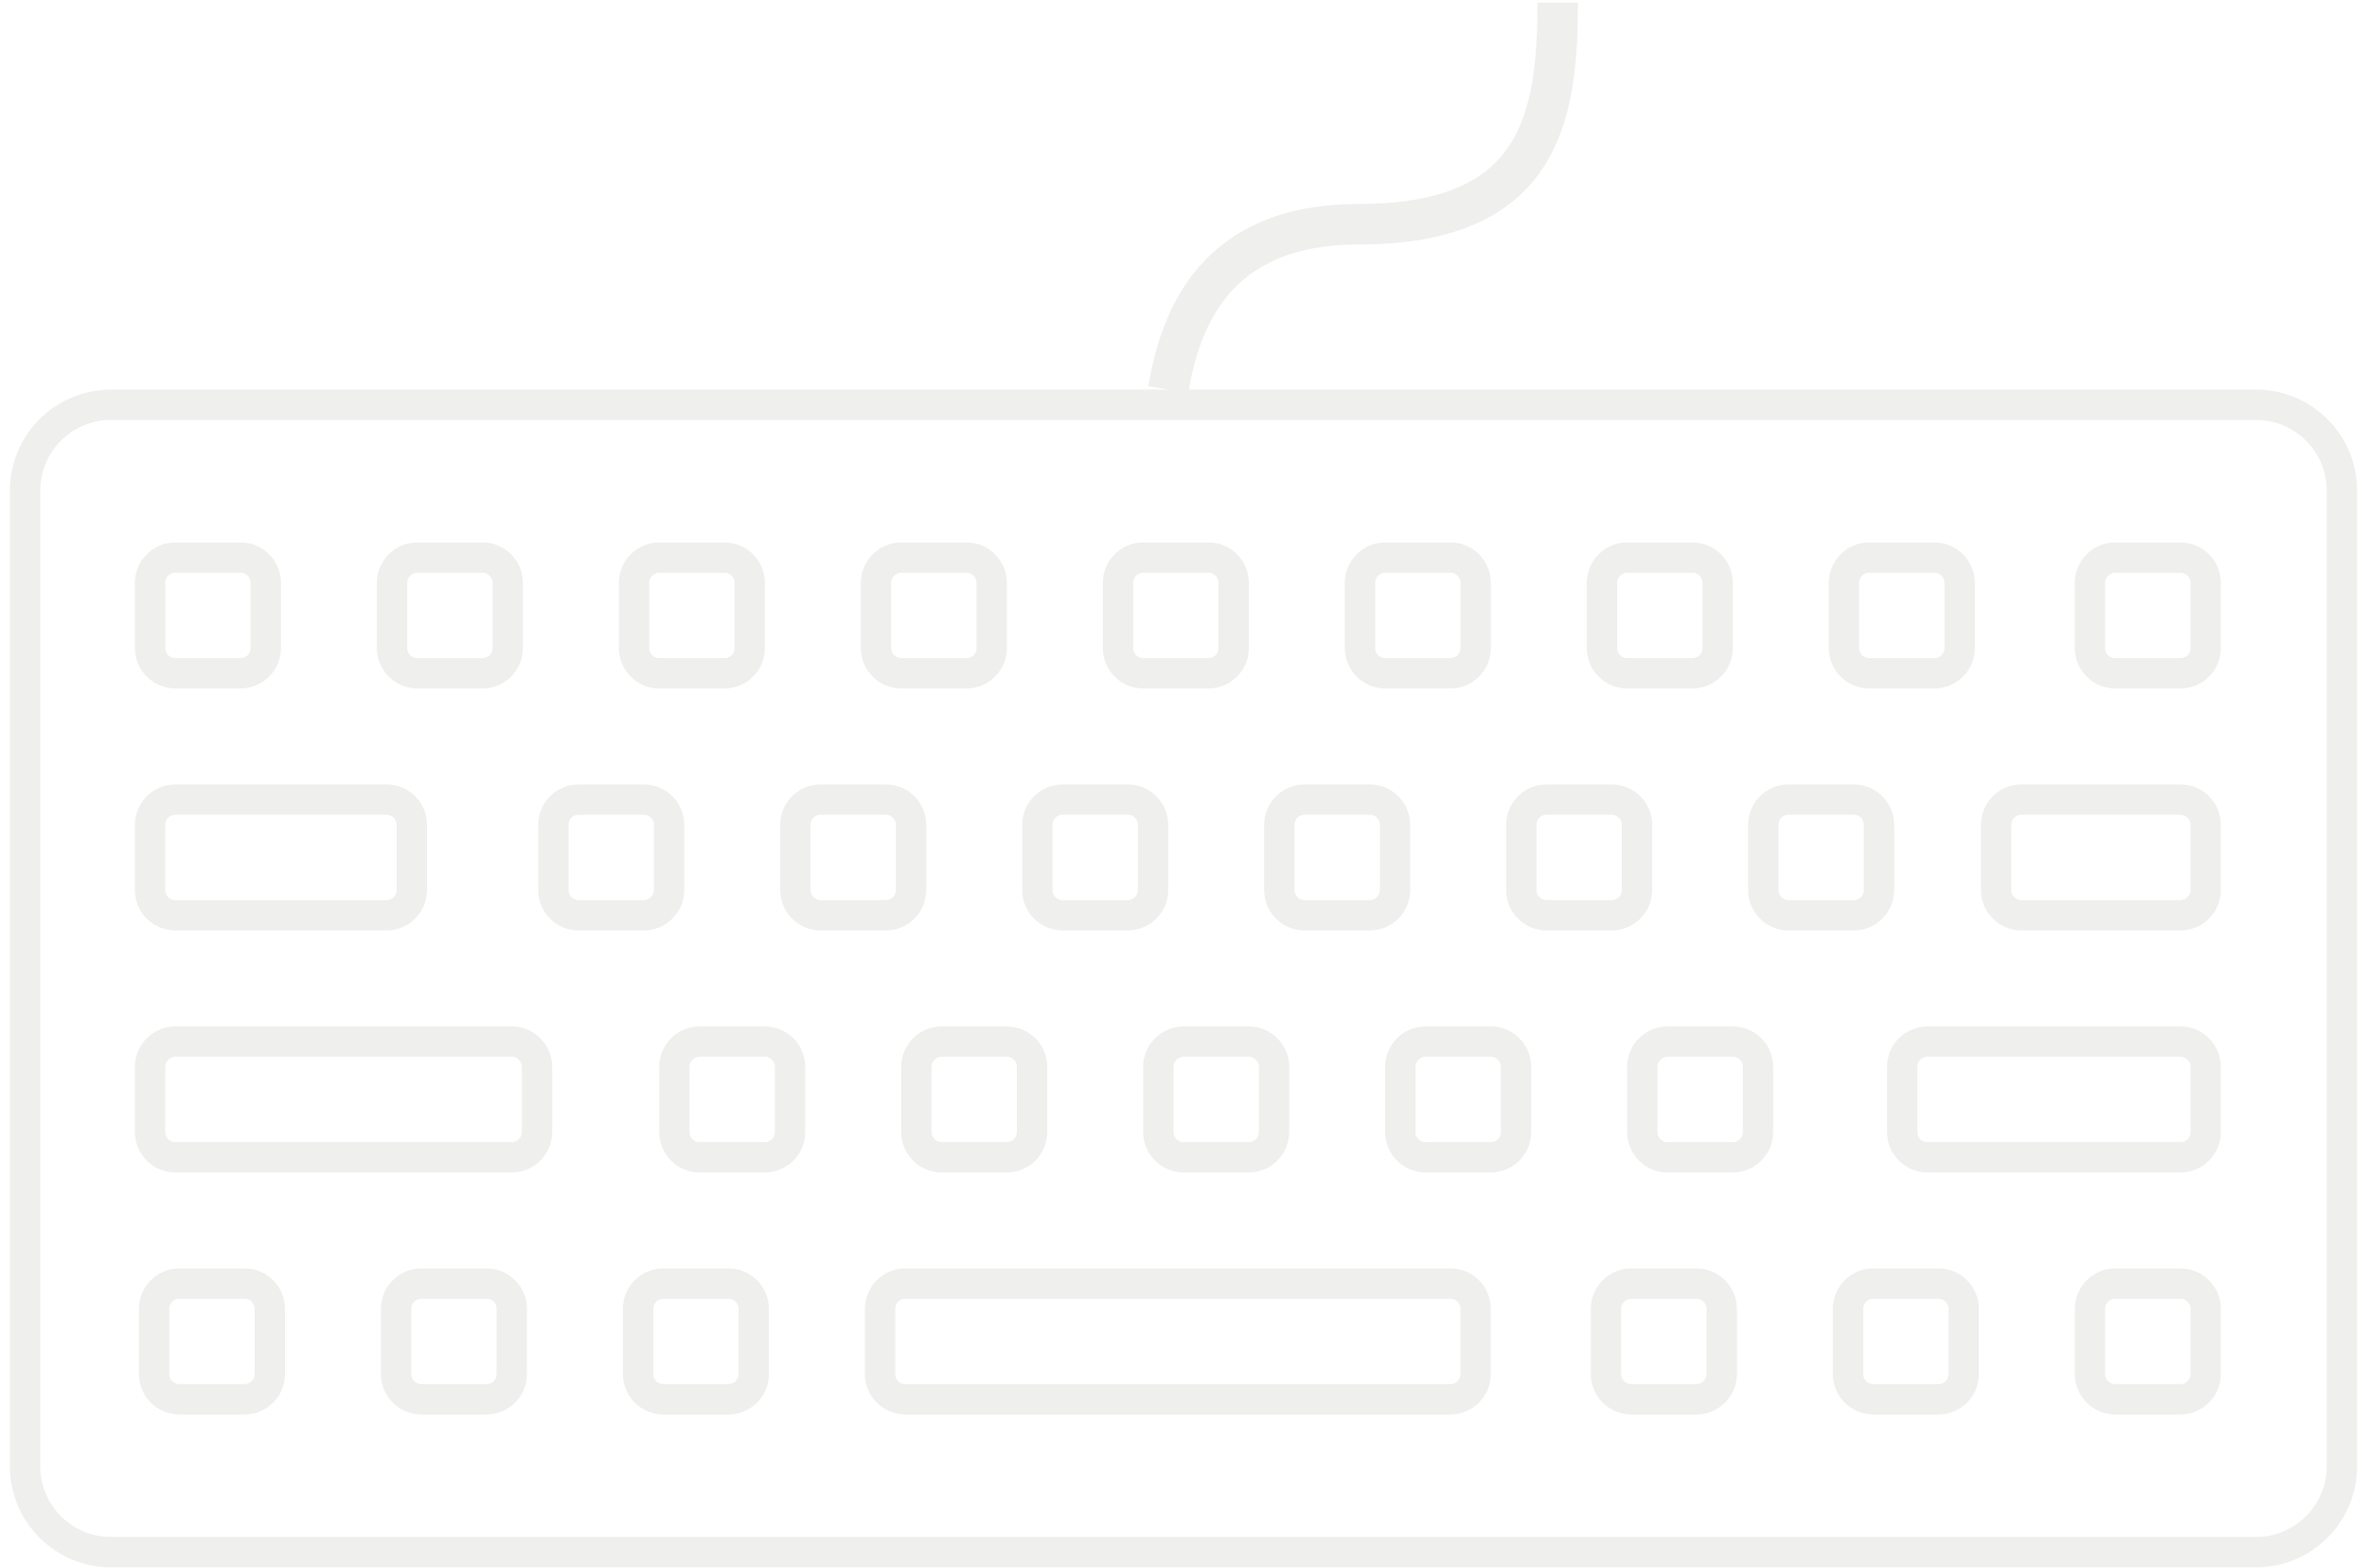
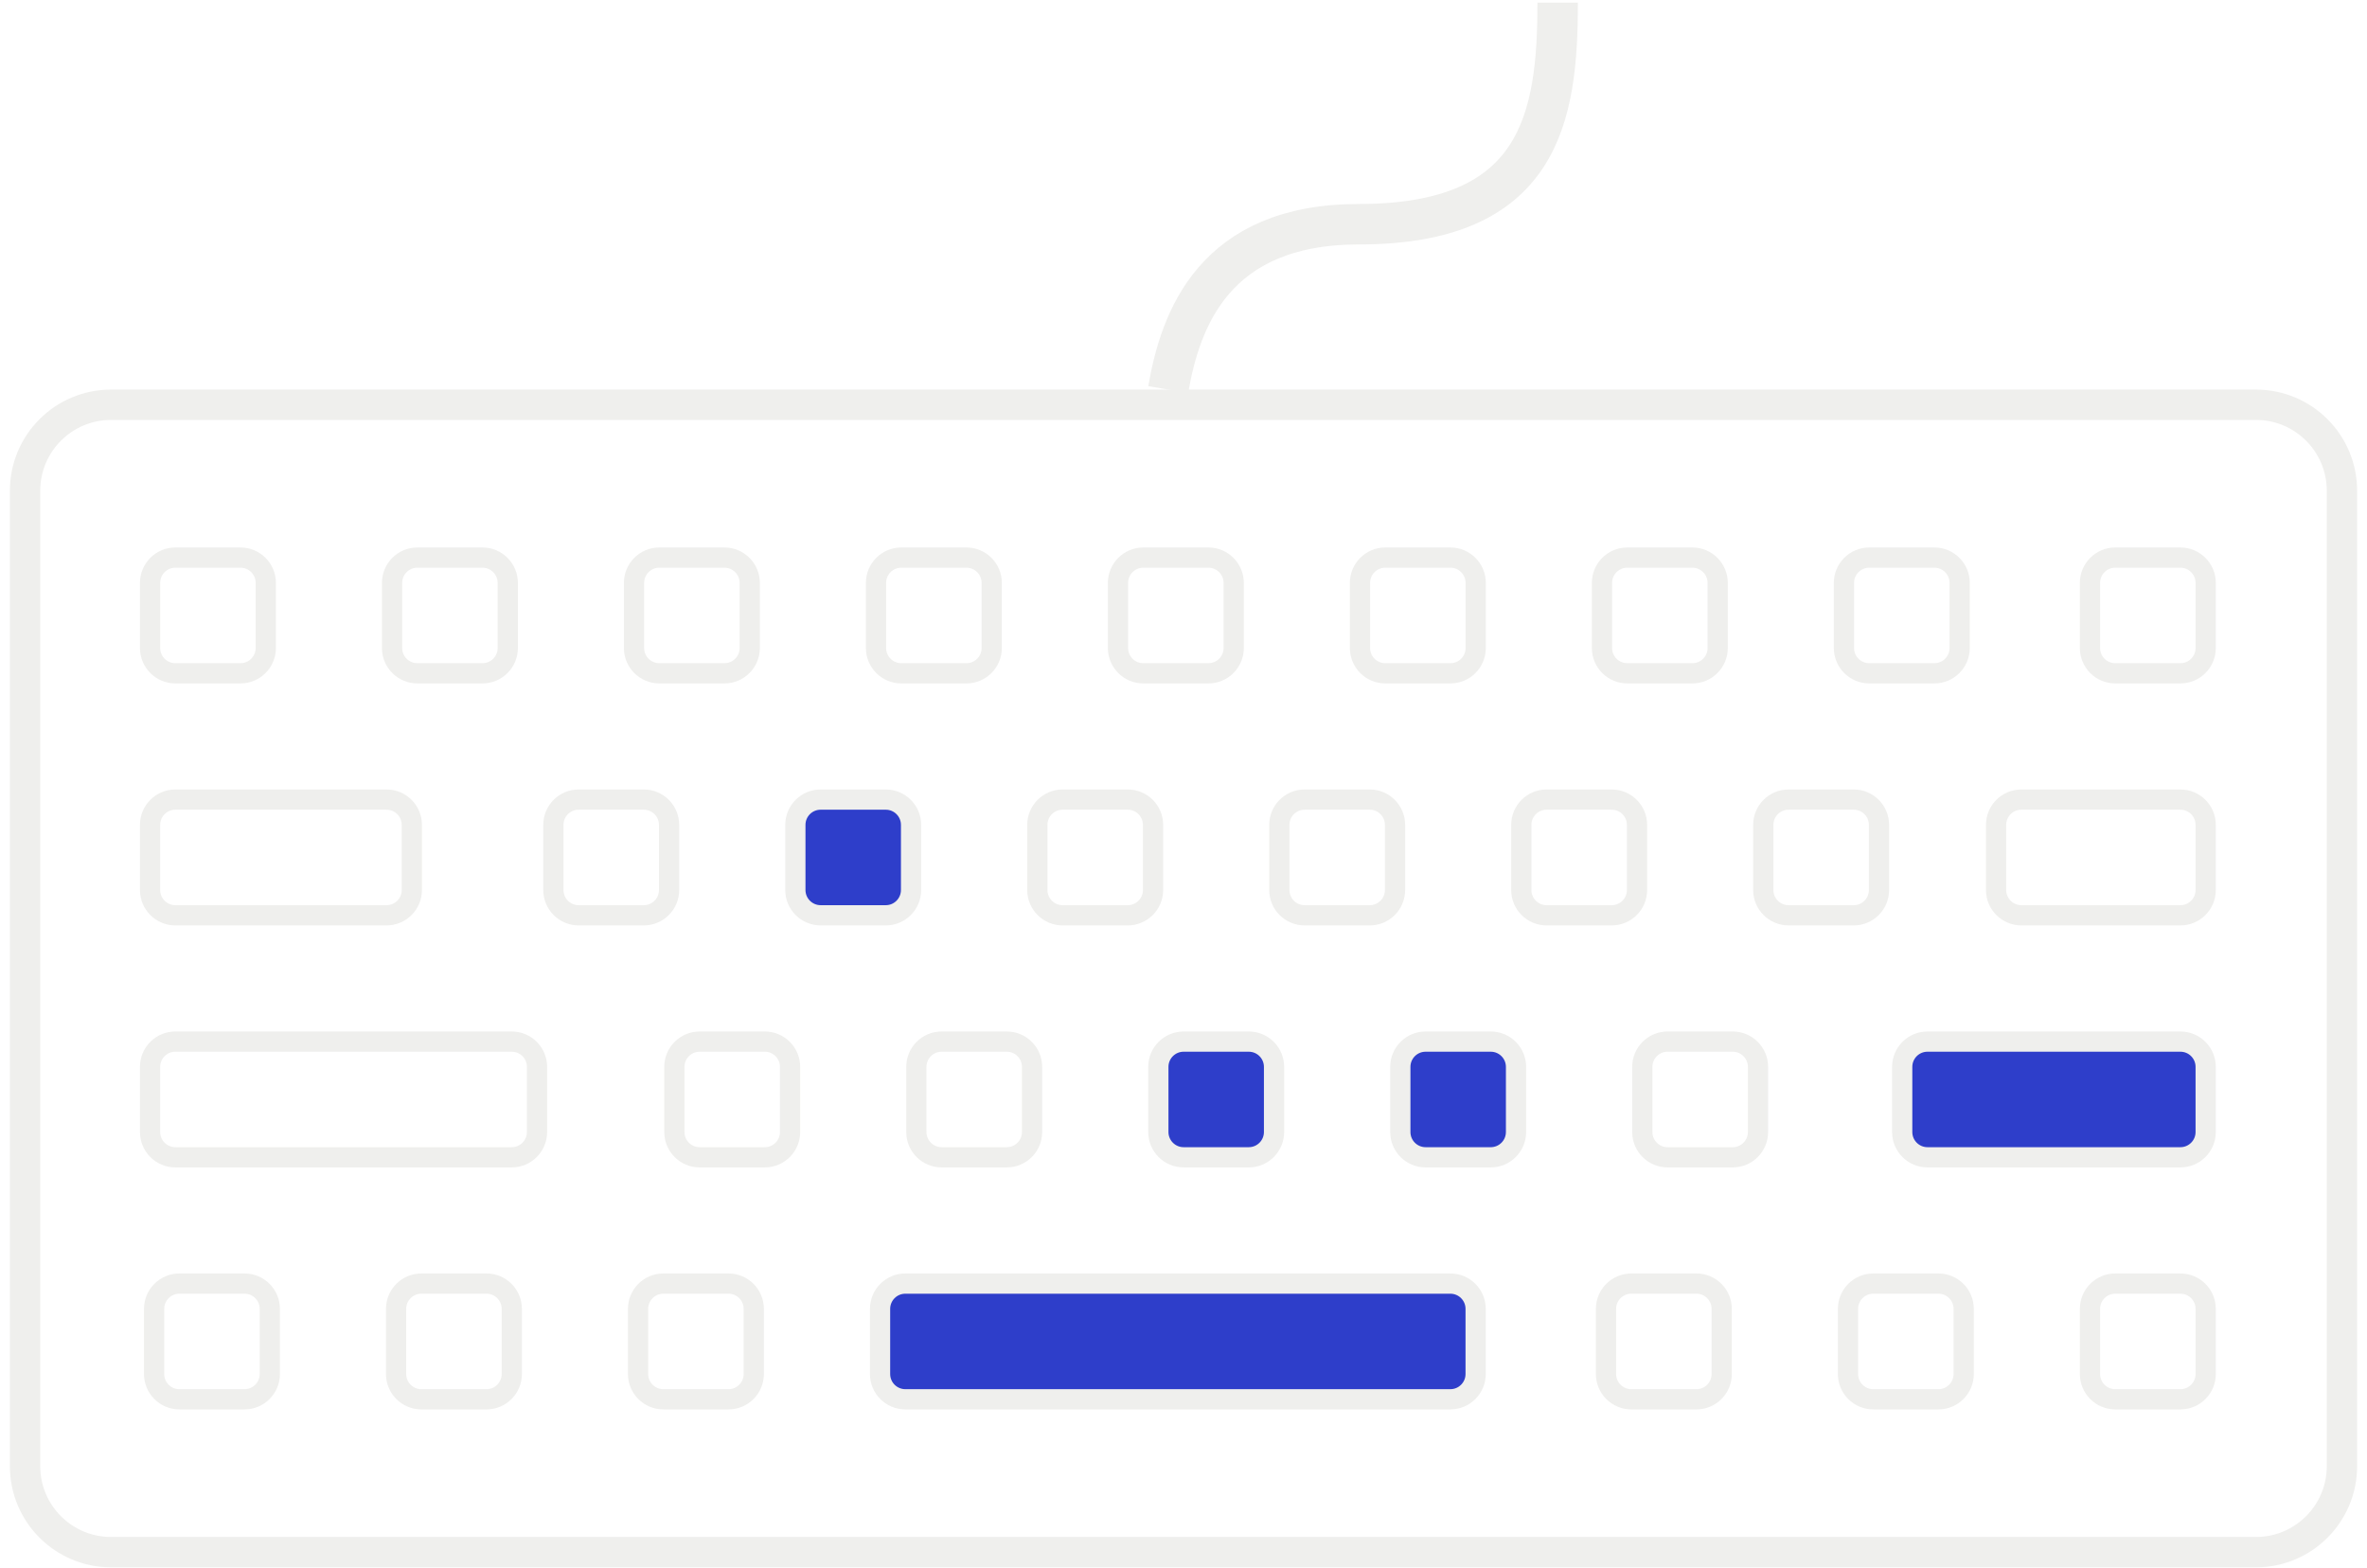
<svg xmlns="http://www.w3.org/2000/svg" width="234" height="155" viewBox="0 0 234 155" fill="none">
  <rect x="2.477" y="40.012" width="229.047" height="113.422" rx="8.5" stroke="#EFEFED" stroke-width="3" />
-   <rect x="14.836" y="79.042" width="25.877" height="11.438" rx="2.5" stroke="#EFEFED" stroke-width="3" />
-   <rect x="126.474" y="79.042" width="11.438" height="11.438" rx="2.5" stroke="#EFEFED" stroke-width="3" />
-   <rect x="78.629" y="79.042" width="11.438" height="11.438" rx="2.5" stroke="#EFEFED" stroke-width="3" />
-   <rect x="54.706" y="79.042" width="11.438" height="11.438" rx="2.5" stroke="#EFEFED" stroke-width="3" />
-   <rect x="150.396" y="79.042" width="11.438" height="11.438" rx="2.5" stroke="#EFEFED" stroke-width="3" />
-   <rect x="174.318" y="79.042" width="11.438" height="11.438" rx="2.5" stroke="#EFEFED" stroke-width="3" />
-   <rect x="197.332" y="79.042" width="20.72" height="11.438" rx="2.5" stroke="#EFEFED" stroke-width="3" />
-   <rect x="102.551" y="79.042" width="11.438" height="11.438" rx="2.5" stroke="#EFEFED" stroke-width="3" />
-   <rect x="14.837" y="55.12" width="11.438" height="11.438" rx="2.5" stroke="#EFEFED" stroke-width="3" />
-   <rect x="38.759" y="55.12" width="11.438" height="11.438" rx="2.5" stroke="#EFEFED" stroke-width="3" />
-   <rect x="110.525" y="55.12" width="11.438" height="11.438" rx="2.5" stroke="#EFEFED" stroke-width="3" />
-   <rect x="62.68" y="55.12" width="11.438" height="11.438" rx="2.5" stroke="#EFEFED" stroke-width="3" />
-   <rect x="134.448" y="55.12" width="11.438" height="11.438" rx="2.5" stroke="#EFEFED" stroke-width="3" />
-   <rect x="182.292" y="55.12" width="11.438" height="11.438" rx="2.5" stroke="#EFEFED" stroke-width="3" />
-   <rect x="86.603" y="55.12" width="11.438" height="11.438" rx="2.5" stroke="#EFEFED" stroke-width="3" />
-   <rect x="158.371" y="55.12" width="11.438" height="11.438" rx="2.5" stroke="#EFEFED" stroke-width="3" />
-   <rect x="206.614" y="55.12" width="11.438" height="11.438" rx="2.5" stroke="#EFEFED" stroke-width="3" />
-   <rect x="14.836" y="102.965" width="38.253" height="11.438" rx="2.5" stroke="#EFEFED" stroke-width="3" />
-   <rect x="66.668" y="102.965" width="11.438" height="11.438" rx="2.5" stroke="#EFEFED" stroke-width="3" />
-   <rect x="90.59" y="102.965" width="11.438" height="11.438" rx="2.5" stroke="#EFEFED" stroke-width="3" />
-   <rect x="114.513" y="102.965" width="11.438" height="11.438" rx="2.5" stroke="#EFEFED" stroke-width="3" />
-   <rect x="138.435" y="102.965" width="11.438" height="11.438" rx="2.5" stroke="#EFEFED" stroke-width="3" />
-   <rect x="162.357" y="102.965" width="11.438" height="11.438" rx="2.5" stroke="#EFEFED" stroke-width="3" />
-   <rect x="188.05" y="102.965" width="30.002" height="11.438" rx="2.5" stroke="#EFEFED" stroke-width="3" />
-   <rect x="15.235" y="126.887" width="11.438" height="11.438" rx="2.5" stroke="#EFEFED" stroke-width="3" />
-   <rect x="39.157" y="126.887" width="11.438" height="11.438" rx="2.5" stroke="#EFEFED" stroke-width="3" />
-   <rect x="63.079" y="126.887" width="11.438" height="11.438" rx="2.5" stroke="#EFEFED" stroke-width="3" />
-   <rect x="158.769" y="126.887" width="11.438" height="11.438" rx="2.5" stroke="#EFEFED" stroke-width="3" />
-   <rect x="182.691" y="126.887" width="11.438" height="11.438" rx="2.5" stroke="#EFEFED" stroke-width="3" />
-   <rect x="206.614" y="126.887" width="11.438" height="11.438" rx="2.5" stroke="#EFEFED" stroke-width="3" />
-   <rect x="87.002" y="126.887" width="58.879" height="11.438" rx="2.5" stroke="#EFEFED" stroke-width="3" />
+ -<rect x="14.836" y="79.042" width="25.877" height="11.438" rx="2.5" stroke="#EFEFED" stroke-width="2" />
+   <rect x="126.474" y="79.042" width="11.438" height="11.438" rx="2.5" stroke="#EFEFED" stroke-width="2" />
+   <rect x="78.629" y="79.042" width="11.438" height="11.438" rx="2.5" stroke="#EFEFED" stroke-width="2" fill="#2E3ECA" id="leftBtn" />
+   <rect x="54.706" y="79.042" width="11.438" height="11.438" rx="2.5" stroke="#EFEFED" stroke-width="2" />
+   <rect x="150.396" y="79.042" width="11.438" height="11.438" rx="2.5" stroke="#EFEFED" stroke-width="2" />
+   <rect x="174.318" y="79.042" width="11.438" height="11.438" rx="2.5" stroke="#EFEFED" stroke-width="2" />
+   <rect x="197.332" y="79.042" width="20.72" height="11.438" rx="2.5" stroke="#EFEFED" stroke-width="2" />
+   <rect x="102.551" y="79.042" width="11.438" height="11.438" rx="2.5" stroke="#EFEFED" stroke-width="2" />
+   <rect x="14.837" y="55.12" width="11.438" height="11.438" rx="2.5" stroke="#EFEFED" stroke-width="2" />
+   <rect x="38.759" y="55.12" width="11.438" height="11.438" rx="2.5" stroke="#EFEFED" stroke-width="2" />
+   <rect x="110.525" y="55.12" width="11.438" height="11.438" rx="2.5" stroke="#EFEFED" stroke-width="2" />
+   <rect x="62.68" y="55.12" width="11.438" height="11.438" rx="2.5" stroke="#EFEFED" stroke-width="2" />
+   <rect x="134.448" y="55.12" width="11.438" height="11.438" rx="2.5" stroke="#EFEFED" stroke-width="2" />
+   <rect x="182.292" y="55.12" width="11.438" height="11.438" rx="2.5" stroke="#EFEFED" stroke-width="2" />
+   <rect x="86.603" y="55.12" width="11.438" height="11.438" rx="2.5" stroke="#EFEFED" stroke-width="2" />
+   <rect x="158.371" y="55.12" width="11.438" height="11.438" rx="2.5" stroke="#EFEFED" stroke-width="2" />
+   <rect x="206.614" y="55.12" width="11.438" height="11.438" rx="2.5" stroke="#EFEFED" stroke-width="2" />
+   <rect x="14.836" y="102.965" width="38.253" height="11.438" rx="2.5" stroke="#EFEFED" stroke-width="2" />
+   <rect x="66.668" y="102.965" width="11.438" height="11.438" rx="2.5" stroke="#EFEFED" stroke-width="2" />
+   <rect x="90.59" y="102.965" width="11.438" height="11.438" rx="2.5" stroke="#EFEFED" stroke-width="2" />
+   <rect x="114.513" y="102.965" width="11.438" height="11.438" rx="2.5" stroke="#EFEFED" stroke-width="2" fill="#2E3ECA" id="middleBtn" />
+   <rect x="138.435" y="102.965" width="11.438" height="11.438" rx="2.5" stroke="#EFEFED" stroke-width="2" fill="#2E3ECA" id="rightBtn" />
+   <rect x="162.357" y="102.965" width="11.438" height="11.438" rx="2.5" stroke="#EFEFED" stroke-width="2" />
+   <rect x="188.05" y="102.965" width="30.002" height="11.438" rx="2.5" stroke="#EFEFED" stroke-width="2" fill="#2E3ECA" id="EnterBtn" />
+   <rect x="15.235" y="126.887" width="11.438" height="11.438" rx="2.5" stroke="#EFEFED" stroke-width="2" />
+   <rect x="39.157" y="126.887" width="11.438" height="11.438" rx="2.5" stroke="#EFEFED" stroke-width="2" />
+   <rect x="63.079" y="126.887" width="11.438" height="11.438" rx="2.5" stroke="#EFEFED" stroke-width="2" />
+   <rect x="158.769" y="126.887" width="11.438" height="11.438" rx="2.5" stroke="#EFEFED" stroke-width="2" />
+   <rect x="182.691" y="126.887" width="11.438" height="11.438" rx="2.5" stroke="#EFEFED" stroke-width="2" />
+   <rect x="206.614" y="126.887" width="11.438" height="11.438" rx="2.5" stroke="#EFEFED" stroke-width="2" />
+   <rect x="87.002" y="126.887" width="58.879" height="11.438" rx="2.5" stroke="#EFEFED" stroke-width="2" fill="#2E3ECA" id="SpaceBtn" />
  <path d="M115.49 38.512C116.681 31.584 120.028 22.165 134.328 22.165C152.204 22.165 153.991 11.729 153.991 0.262" stroke="#EFEFED" stroke-width="4" />
</svg>
